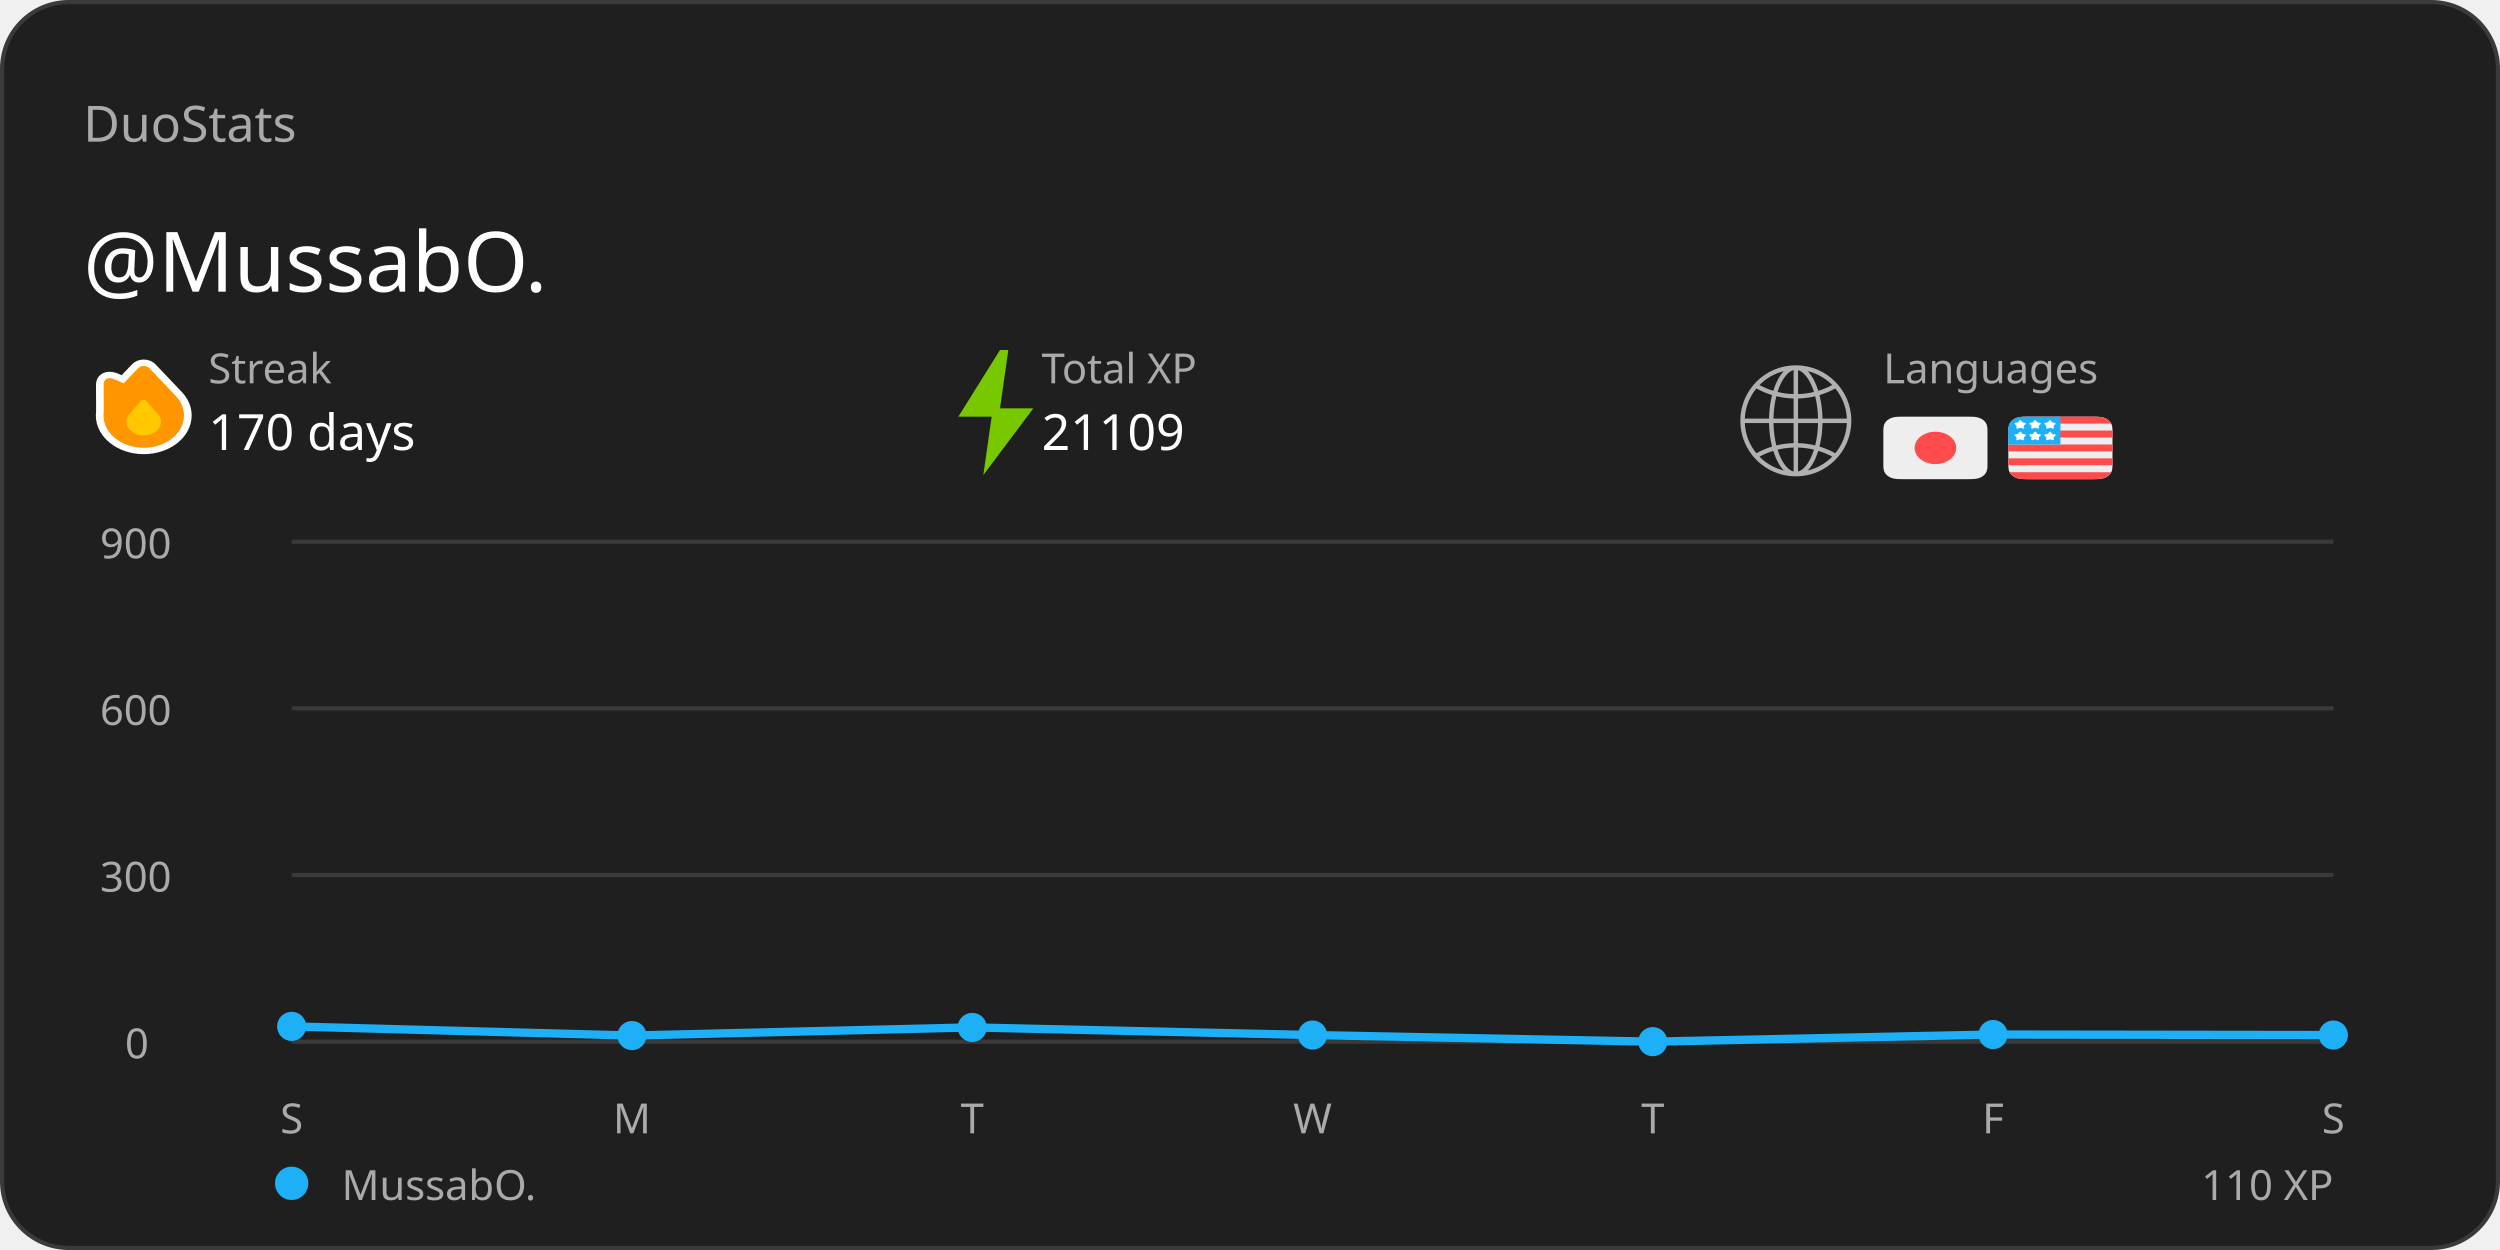
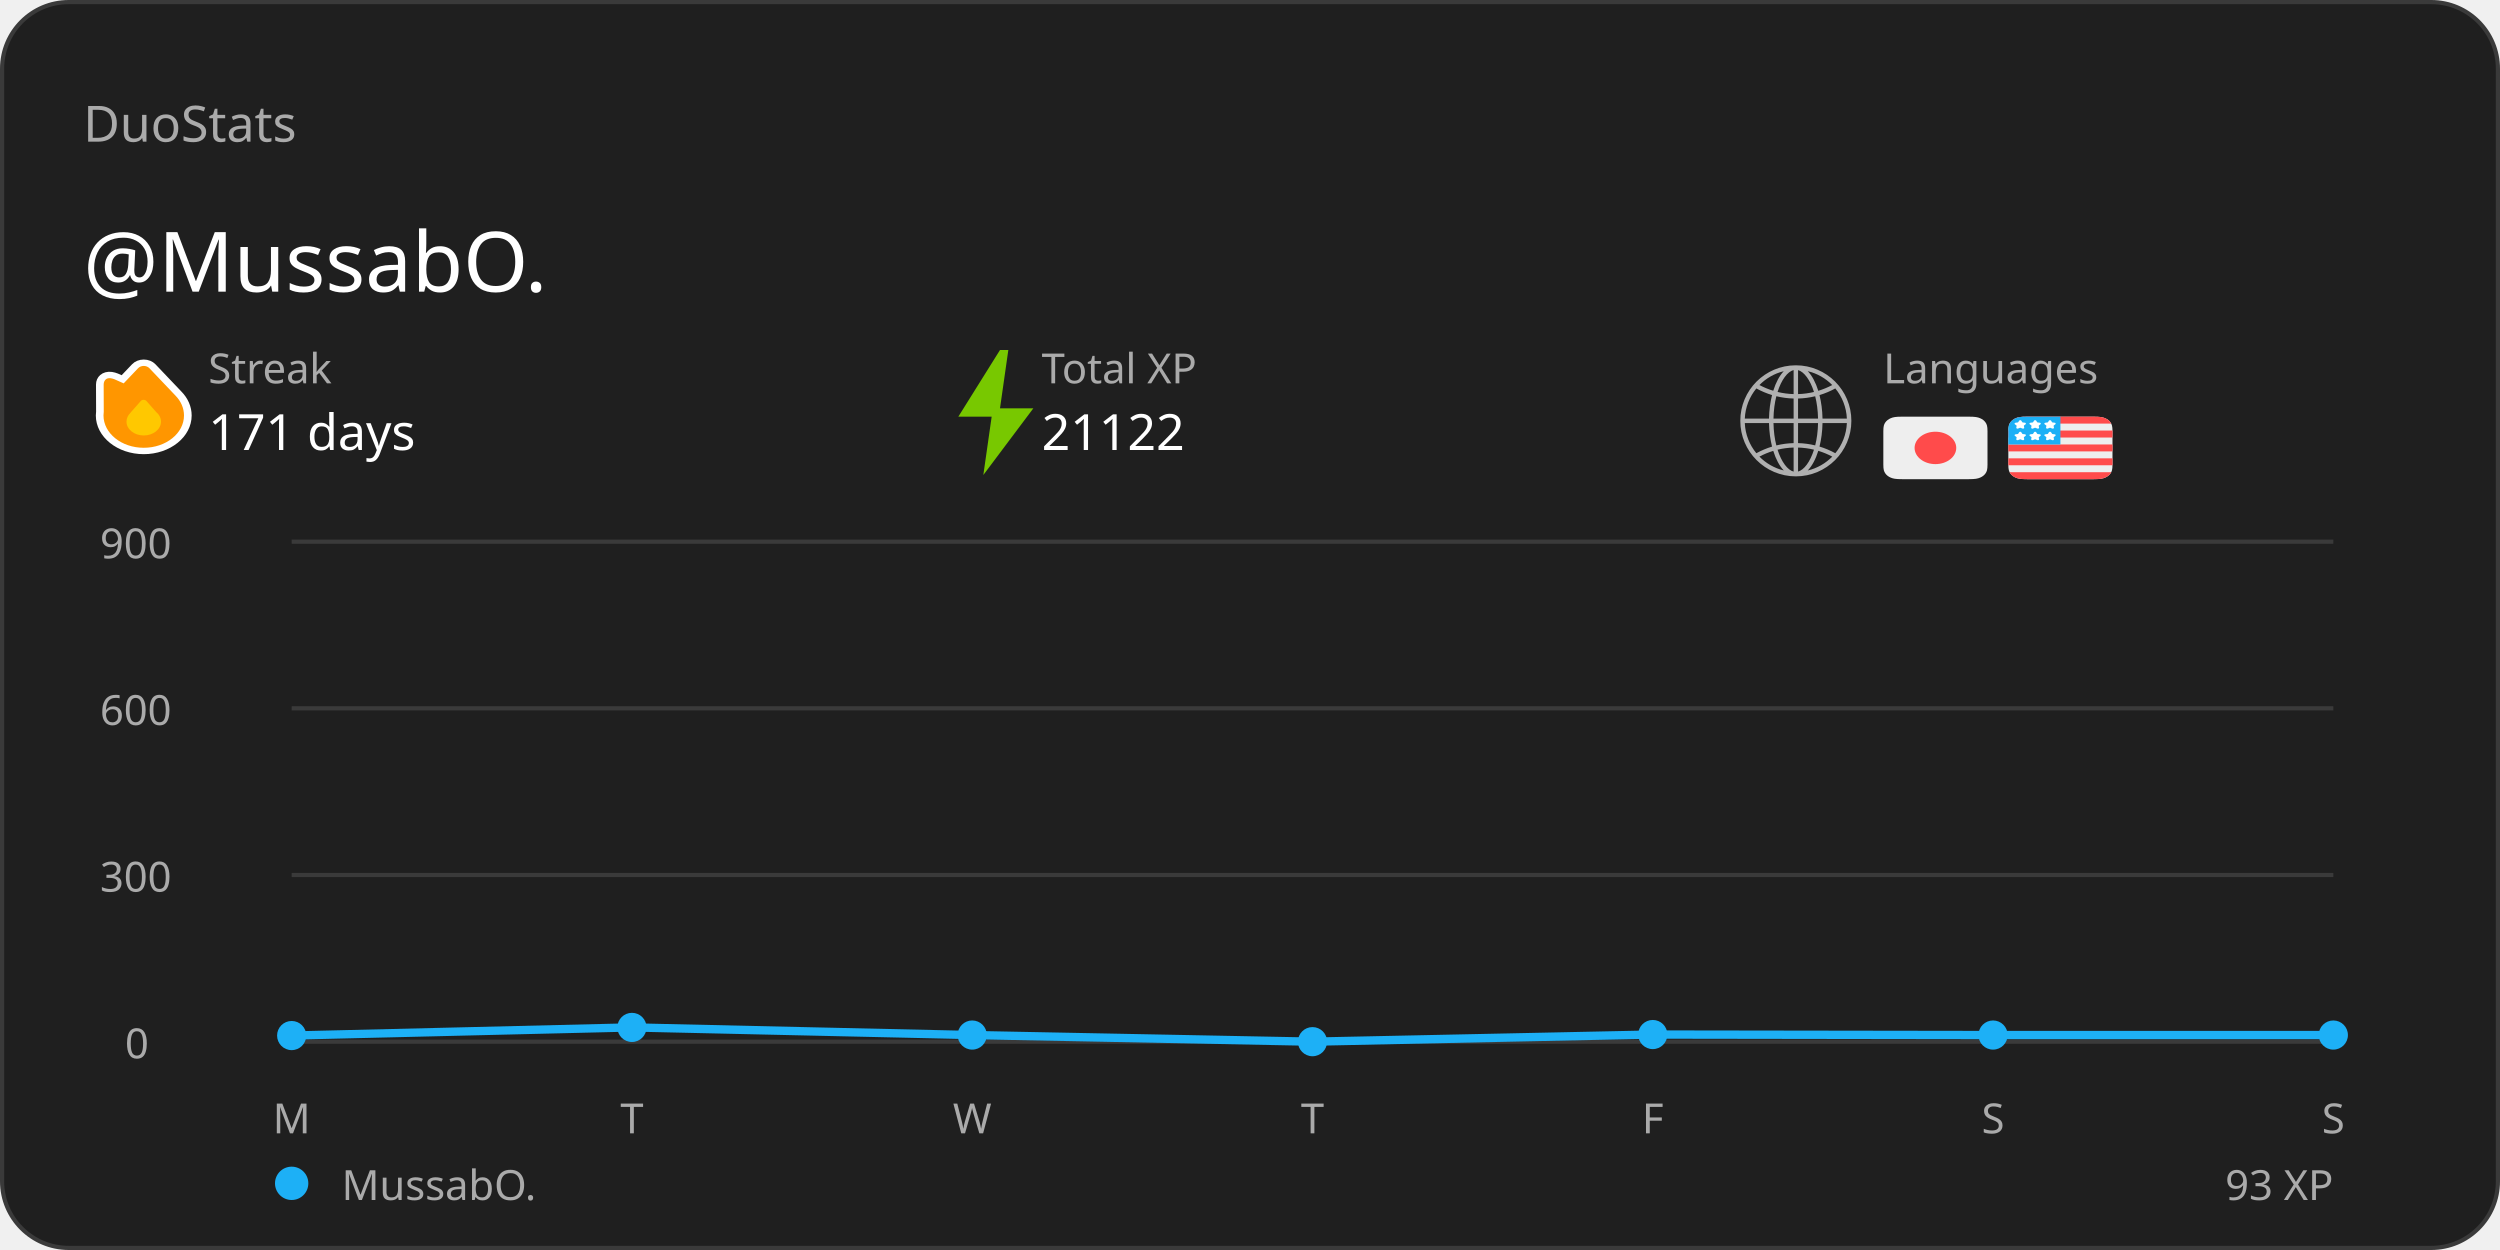
<svg xmlns="http://www.w3.org/2000/svg" width="600" height="300" viewBox="0 0 600 300">
  <rect x="0.5" y="0.5" width="599" height="299" rx="16" fill="#1F1F1F" stroke="#3A3A3A" />
  <text x="20" y="34" fill="#AAAAAA" font-size="12" font-family="DIN Round Pro, system-ui, sans-serif">DuoStats</text>
  <text x="20" y="70" fill="#FFFFFF" font-size="20" font-family="DIN Round Pro, system-ui, sans-serif">@MussabO.</text>
  <g transform="translate(23, 86) scale(0.92, 0.7666667)">
    <g id="Page-1" stroke="none" stroke-width="1" fill="none" fill-rule="evenodd">
      <g id="streak" transform="translate(1, 1)" fill-rule="nonzero">
        <g id="Group" fill="#FF9600" stroke="#FFFFFF" stroke-width="2">
          <path d="M0.068,15.675 L0.044,7.216 C0.039,5.334 1.25,3.942 3.056,4.246 C3.413,4.306 3.998,4.491 4.306,4.656 L5.997,5.561 L9.247,1.464 C9.793,0.776 10.622,0.376 11.5,0.376 C12.378,0.376 13.207,0.776 13.753,1.464 L20.523,10 C22.123,11.939 22.999,14.375 23,16.889 C23,23.034 17.843,28 11.5,28 C5.157,28 0,23.034 0,16.889 C0,16.481 0.023,16.076 0.068,15.675 Z" id="Path" />
        </g>
        <g id="Group" transform="translate(7, 11)" fill="#FFC800">
          <path d="M1.012,5.077 C1.026,5.04 1.046,5.005 1.069,4.973 L3.719,1.364 C3.893,1.127 4.17,0.987 4.464,0.987 C4.758,0.987 5.035,1.127 5.209,1.364 L7.732,4.8 C8.541,5.595 8.998,6.681 9,7.815 C9,10.208 6.985,12.148 4.5,12.148 C2.015,12.148 0,10.208 0,7.815 C0,6.776 0.38,5.823 1.012,5.077 L1.012,5.077 Z" id="Path" />
        </g>
      </g>
    </g>
  </g>
  <text x="50" y="92" fill="#AAAAAA" font-size="10" font-family="DIN Round Pro, system-ui, sans-serif">Streak</text>
-   <text x="50" y="108" fill="#FFFFFF" font-size="12" font-family="DIN Round Pro, system-ui, sans-serif">170 days</text>
+   <text x="50" y="108" fill="#FFFFFF" font-size="12" font-family="DIN Round Pro, system-ui, sans-serif">171 days</text>
  <path d="M240 84 230 100h8l-2 14 12-16h-8l2-14z" fill="#78C800" />
  <text x="250" y="92" fill="#AAAAAA" font-size="10" font-family="DIN Round Pro, system-ui, sans-serif">Total XP</text>
-   <text x="250" y="108" fill="#FFFFFF" font-size="12" font-family="DIN Round Pro, system-ui, sans-serif">21109</text>
+   <text x="250" y="108" fill="#FFFFFF" font-size="12" font-family="DIN Round Pro, system-ui, sans-serif">21122</text>
  <g transform="translate(415, 85) scale(1.0, 1.0)">
    <g id="SVGRepo_bgCarrier" stroke-width="0" />
    <g id="SVGRepo_tracerCarrier" stroke-linecap="round" stroke-linejoin="round" />
    <g id="SVGRepo_iconCarrier">
      <g id="icomoon-ignore"> </g>
      <path d="M16 2.672c-0.004 0-0.007 0-0.011 0-0.002 0-0.003 0-0.005 0-0.005 0-0.010 0.001-0.016 0.001-7.347 0.017-13.296 5.977-13.296 13.327 0 7.348 5.949 13.309 13.296 13.327 0.005 0 0.010 0.001 0.016 0.001 0.002 0 0.004 0 0.005 0 0.004 0 0.008 0 0.011 0 7.36 0 13.328-5.968 13.328-13.328s-5.968-13.328-13.328-13.328zM16.533 10.648c1.413-0.039 2.788-0.225 4.112-0.548 0.399 1.571 0.647 3.382 0.686 5.367h-4.798v-4.819zM16.533 9.582v-5.759c1.437 0.398 2.893 2.314 3.821 5.252-1.231 0.297-2.509 0.47-3.821 0.507zM15.467 3.81v5.772c-1.323-0.037-2.611-0.213-3.852-0.515 0.936-2.956 2.405-4.879 3.852-5.256zM15.467 10.647v4.82h-4.831c0.039-1.988 0.287-3.801 0.687-5.373 1.334 0.326 2.72 0.515 4.144 0.553zM9.563 15.467h-5.811c0.118-2.741 1.139-5.252 2.773-7.241 1.187 0.654 2.446 1.189 3.766 1.589-0.431 1.7-0.689 3.617-0.728 5.652zM9.563 16.533c0.039 2.034 0.297 3.951 0.728 5.651-1.319 0.401-2.579 0.936-3.766 1.59-1.635-1.989-2.656-4.5-2.773-7.241h5.811zM10.636 16.533h4.831v4.814c-1.424 0.038-2.81 0.228-4.145 0.555-0.399-1.571-0.647-3.383-0.686-5.369zM15.467 22.412v5.778c-1.448-0.378-2.919-2.303-3.854-5.263 1.241-0.302 2.53-0.478 3.854-0.515zM16.533 28.178v-5.765c1.313 0.038 2.591 0.211 3.822 0.508-0.928 2.941-2.384 4.86-3.822 5.257zM16.533 21.347v-4.814h4.798c-0.039 1.983-0.286 3.791-0.684 5.361-1.325-0.323-2.7-0.51-4.113-0.548zM22.404 16.533h5.845c-0.118 2.741-1.138 5.251-2.773 7.24-1.197-0.658-2.467-1.197-3.797-1.599 0.43-1.698 0.687-3.611 0.726-5.64zM22.404 15.467c-0.039-2.033-0.297-3.946-0.727-5.646 1.33-0.402 2.599-0.94 3.795-1.598 1.636 1.989 2.658 4.501 2.776 7.244h-5.845zM24.738 7.409c-1.061 0.564-2.18 1.031-3.35 1.385-0.623-2.005-1.498-3.642-2.533-4.717 2.27 0.545 4.297 1.719 5.883 3.332zM13.103 4.087c-1.029 1.073-1.9 2.702-2.521 4.697-1.158-0.353-2.268-0.815-3.319-1.375 1.575-1.602 3.587-2.774 5.84-3.322zM7.259 24.587c1.052-0.561 2.163-1.024 3.322-1.377 0.621 1.997 1.492 3.629 2.522 4.702-2.255-0.549-4.268-1.721-5.844-3.326zM18.855 27.922c1.036-1.075 1.911-2.712 2.535-4.721 1.17 0.355 2.29 0.82 3.351 1.387-1.586 1.614-3.614 2.791-5.886 3.334z" fill="#b0b0b0"> </path>
    </g>
  </g>
  <text x="452" y="92" fill="#AAAAAA" font-size="10" font-family="DIN Round Pro, system-ui, sans-serif">Languages</text>
  <g transform="translate(452, 100) scale(0.3571429, 0.2777778)">
    <g clip-path="url(#clip0_129_1008)">
      <path fill-rule="evenodd" clip-rule="evenodd" d="M12.563 0H57.437C61.805 0 63.389 0.455 64.987 1.309C66.584 2.163 67.837 3.416 68.691 5.013C69.545 6.61 70 8.195 70 12.563V41.437C70 45.805 69.545 47.389 68.691 48.986C67.837 50.584 66.584 51.837 64.987 52.691C63.389 53.545 61.805 54 57.437 54H12.563C8.195 54 6.61 53.545 5.013 52.691C3.416 51.837 2.163 50.584 1.309 48.986C0.455 47.389 0 45.805 0 41.437V12.563C0 8.195 0.455 6.61 1.309 5.013C2.163 3.416 3.416 2.163 5.013 1.309C6.61 0.455 8.195 0 12.563 0Z" fill="#EEEEEE" />
      <path d="M35 41C42.732 41 49 34.732 49 27C49 19.268 42.732 13 35 13C27.268 13 21 19.268 21 27C21 34.732 27.268 41 35 41Z" fill="#FF4B4B" />
    </g>
    <defs>
      <clipPath id="clip0_129_1008">
        <rect width="70" height="54" fill="white" />
      </clipPath>
    </defs>
  </g>
  <g transform="translate(482, 100) scale(0.3571429, 0.2777778)">
    <g clip-path="url(#clip0_129_593)">
      <path fill-rule="evenodd" clip-rule="evenodd" d="M12.563 0H57.437C61.805 0 63.389 0.455 64.987 1.309C66.584 2.163 67.837 3.416 68.691 5.013C69.545 6.61 70 8.195 70 12.563V41.437C70 45.805 69.545 47.389 68.691 48.986C67.837 50.584 66.584 51.837 64.987 52.691C63.389 53.545 61.805 54 57.437 54H12.563C8.195 54 6.61 53.545 5.013 52.691C3.416 51.837 2.163 50.584 1.309 48.986C0.455 47.389 0 45.805 0 41.437V12.563C0 8.195 0.455 6.61 1.309 5.013C2.163 3.416 3.416 2.163 5.013 1.309C6.61 0.455 8.195 0 12.563 0Z" fill="#EEEEEE" />
      <path fill-rule="evenodd" clip-rule="evenodd" d="M12.563 0H57.437C61.805 0 63.389 0.455 64.987 1.309C66.584 2.163 67.837 3.416 68.691 5.013C68.863 5.335 69.019 5.656 69.158 6H0.842C0.981 5.656 1.137 5.335 1.309 5.013C2.163 3.416 3.416 2.163 5.013 1.309C6.61 0.455 8.195 0 12.563 0Z" fill="#FF4B4B" />
      <path fill-rule="evenodd" clip-rule="evenodd" d="M69.997 12C69.999 12.182 70 12.37 70 12.563V18H0V12.563C0 12.37 0.001 12.182 0.003 12H69.997Z" fill="#FF4B4B" />
      <path fill-rule="evenodd" clip-rule="evenodd" d="M70 24V30H0V24H70Z" fill="#FF4B4B" />
      <path fill-rule="evenodd" clip-rule="evenodd" d="M70 41.437C70 41.63 69.999 41.818 69.997 42H0.003C0.001 41.818 0 41.63 0 41.437V36H70V41.437Z" fill="#FF4B4B" />
      <path fill-rule="evenodd" clip-rule="evenodd" d="M69.158 48C69.019 48.344 68.863 48.665 68.691 48.986C67.837 50.584 66.584 51.837 64.987 52.691C63.389 53.545 61.805 54 57.437 54H12.563C8.195 54 6.61 53.545 5.013 52.691C3.416 51.837 2.163 50.584 1.309 48.986C1.137 48.665 0.981 48.344 0.842 48H69.158Z" fill="#FF4B4B" />
      <path fill-rule="evenodd" clip-rule="evenodd" d="M12.563 0H35V24H0V12.563C0 8.195 0.455 6.61 1.309 5.013C2.163 3.416 3.416 2.163 5.013 1.309C6.61 0.455 8.195 0 12.563 0Z" fill="#1CB0F6" />
      <path d="M27.806 9.602L26.531 10.273C26.13 10.483 25.635 10.329 25.424 9.929C25.341 9.769 25.312 9.586 25.342 9.409L25.586 7.988C25.609 7.853 25.564 7.715 25.466 7.62L24.434 6.614C24.11 6.298 24.103 5.779 24.419 5.455C24.545 5.326 24.71 5.242 24.888 5.216L26.314 5.009C26.45 4.989 26.567 4.904 26.628 4.781L27.266 3.489C27.466 3.083 27.957 2.916 28.363 3.117C28.525 3.196 28.655 3.327 28.735 3.489L29.373 4.781C29.434 4.904 29.551 4.989 29.687 5.009L31.113 5.216C31.561 5.281 31.871 5.697 31.806 6.145C31.78 6.323 31.696 6.488 31.567 6.614L30.535 7.62C30.437 7.715 30.392 7.853 30.415 7.988L30.659 9.409C30.735 9.855 30.436 10.278 29.99 10.355C29.812 10.385 29.629 10.356 29.47 10.273L28.194 9.602C28.073 9.538 27.928 9.538 27.806 9.602Z" fill="white" />
      <path d="M27.806 19.602L26.531 20.273C26.13 20.483 25.635 20.329 25.424 19.929C25.341 19.769 25.312 19.587 25.342 19.409L25.586 17.988C25.609 17.853 25.564 17.715 25.466 17.62L24.434 16.614C24.11 16.298 24.103 15.779 24.419 15.455C24.545 15.326 24.71 15.242 24.888 15.216L26.314 15.009C26.45 14.989 26.567 14.904 26.628 14.781L27.266 13.489C27.466 13.083 27.957 12.916 28.363 13.117C28.525 13.196 28.655 13.327 28.735 13.489L29.373 14.781C29.434 14.904 29.551 14.989 29.687 15.009L31.113 15.216C31.561 15.281 31.871 15.697 31.806 16.145C31.78 16.323 31.696 16.488 31.567 16.614L30.535 17.62C30.437 17.715 30.392 17.853 30.415 17.988L30.659 19.409C30.735 19.855 30.436 20.278 29.99 20.355C29.812 20.385 29.629 20.356 29.47 20.273L28.194 19.602C28.073 19.538 27.928 19.538 27.806 19.602Z" fill="white" />
      <path d="M17.806 9.602L16.531 10.273C16.13 10.483 15.635 10.329 15.425 9.929C15.341 9.769 15.312 9.586 15.342 9.409L15.586 7.988C15.609 7.853 15.564 7.715 15.466 7.62L14.434 6.614C14.11 6.298 14.103 5.779 14.419 5.455C14.545 5.326 14.71 5.242 14.888 5.216L16.314 5.009C16.45 4.989 16.567 4.904 16.628 4.781L17.266 3.489C17.466 3.083 17.957 2.916 18.363 3.117C18.525 3.196 18.655 3.327 18.735 3.489L19.373 4.781C19.434 4.904 19.551 4.989 19.687 5.009L21.113 5.216C21.561 5.281 21.871 5.697 21.806 6.145C21.78 6.323 21.696 6.488 21.567 6.614L20.535 7.62C20.437 7.715 20.392 7.853 20.415 7.988L20.659 9.409C20.735 9.855 20.436 10.278 19.99 10.355C19.812 10.385 19.629 10.356 19.47 10.273L18.194 9.602C18.073 9.538 17.928 9.538 17.806 9.602Z" fill="white" />
      <path d="M17.806 19.602L16.531 20.273C16.13 20.483 15.635 20.329 15.425 19.929C15.341 19.769 15.312 19.587 15.342 19.409L15.586 17.988C15.609 17.853 15.564 17.715 15.466 17.62L14.434 16.614C14.11 16.298 14.103 15.779 14.419 15.455C14.545 15.326 14.71 15.242 14.888 15.216L16.314 15.009C16.45 14.989 16.567 14.904 16.628 14.781L17.266 13.489C17.466 13.083 17.957 12.916 18.363 13.117C18.525 13.196 18.655 13.327 18.735 13.489L19.373 14.781C19.434 14.904 19.551 14.989 19.687 15.009L21.113 15.216C21.561 15.281 21.871 15.697 21.806 16.145C21.78 16.323 21.696 16.488 21.567 16.614L20.535 17.62C20.437 17.715 20.392 17.853 20.415 17.988L20.659 19.409C20.735 19.855 20.436 20.278 19.99 20.355C19.812 20.385 19.629 20.356 19.47 20.273L18.194 19.602C18.073 19.538 17.928 19.538 17.806 19.602Z" fill="white" />
      <path d="M7.807 9.602L6.531 10.273C6.13 10.483 5.635 10.329 5.424 9.929C5.341 9.769 5.312 9.586 5.342 9.409L5.586 7.988C5.609 7.853 5.564 7.715 5.466 7.62L4.434 6.614C4.11 6.298 4.103 5.779 4.419 5.455C4.545 5.326 4.71 5.242 4.888 5.216L6.314 5.009C6.45 4.989 6.567 4.904 6.628 4.781L7.266 3.489C7.466 3.083 7.957 2.916 8.363 3.117C8.525 3.196 8.655 3.327 8.735 3.489L9.373 4.781C9.434 4.904 9.551 4.989 9.687 5.009L11.113 5.216C11.561 5.281 11.871 5.697 11.806 6.145C11.78 6.323 11.696 6.488 11.567 6.614L10.535 7.62C10.437 7.715 10.392 7.853 10.415 7.988L10.659 9.409C10.735 9.855 10.436 10.278 9.99 10.355C9.812 10.385 9.629 10.356 9.47 10.273L8.194 9.602C8.073 9.538 7.928 9.538 7.807 9.602Z" fill="white" />
      <path d="M7.807 19.602L6.531 20.273C6.13 20.483 5.635 20.329 5.424 19.929C5.341 19.769 5.312 19.587 5.342 19.409L5.586 17.988C5.609 17.853 5.564 17.715 5.466 17.62L4.434 16.614C4.11 16.298 4.103 15.779 4.419 15.455C4.545 15.326 4.71 15.242 4.888 15.216L6.314 15.009C6.45 14.989 6.567 14.904 6.628 14.781L7.266 13.489C7.466 13.083 7.957 12.916 8.363 13.117C8.525 13.196 8.655 13.327 8.735 13.489L9.373 14.781C9.434 14.904 9.551 14.989 9.687 15.009L11.113 15.216C11.561 15.281 11.871 15.697 11.806 16.145C11.78 16.323 11.696 16.488 11.567 16.614L10.535 17.62C10.437 17.715 10.392 17.853 10.415 17.988L10.659 19.409C10.735 19.855 10.436 20.278 9.99 20.355C9.812 20.385 9.629 20.356 9.47 20.273L8.194 19.602C8.073 19.538 7.928 19.538 7.807 19.602Z" fill="white" />
    </g>
    <defs>
      <clipPath id="clip0_129_593">
        <rect width="70" height="54" fill="white" />
      </clipPath>
    </defs>
  </g>
  <g stroke="#3A3A3A" stroke-width="1">
    <line x1="70" y1="250" x2="560" y2="250" />
    <line x1="70" y1="210" x2="560" y2="210" />
    <line x1="70" y1="170" x2="560" y2="170" />
    <line x1="70" y1="130" x2="560" y2="130" />
  </g>
  <g fill="#AAAAAA" font-size="10" font-family="DIN Round Pro, system-ui, sans-serif">
    <text x="30" y="254">0</text>
    <text x="24" y="214">300</text>
    <text x="24" y="174">600</text>
    <text x="24" y="134">900</text>
  </g>
-   <polyline points="70.0,246.333 151.667,248.533 233.333,246.578 315.0,248.411 396.667,250.0 478.333,248.289 560.0,248.411" fill="none" stroke="#1DB0F6" stroke-width="2" stroke-linecap="round" stroke-linejoin="round" />
-   <circle cx="70.0" cy="246.333" r="3.5" fill="#1DB0F6" />
-   <circle cx="151.667" cy="248.533" r="3.5" fill="#1DB0F6" />
-   <circle cx="233.333" cy="246.578" r="3.5" fill="#1DB0F6" />
-   <circle cx="315.0" cy="248.411" r="3.5" fill="#1DB0F6" />
-   <circle cx="396.667" cy="250.0" r="3.5" fill="#1DB0F6" />
-   <circle cx="478.333" cy="248.289" r="3.5" fill="#1DB0F6" />
+   <polyline points="70.0,248.533 151.667,246.578 233.333,248.411 315.0,250.0 396.667,248.289 478.333,248.411 560.0,248.411" fill="none" stroke="#1DB0F6" stroke-width="2" stroke-linecap="round" stroke-linejoin="round" />
+   <circle cx="70.0" cy="248.533" r="3.5" fill="#1DB0F6" />
+   <circle cx="151.667" cy="246.578" r="3.5" fill="#1DB0F6" />
+   <circle cx="233.333" cy="248.411" r="3.5" fill="#1DB0F6" />
+   <circle cx="315.0" cy="250.0" r="3.5" fill="#1DB0F6" />
+   <circle cx="396.667" cy="248.289" r="3.5" fill="#1DB0F6" />
+   <circle cx="478.333" cy="248.411" r="3.5" fill="#1DB0F6" />
  <circle cx="560.0" cy="248.411" r="3.5" fill="#1DB0F6" />
-   <text x="70.0" y="272" fill="#AAAAAA" font-size="10" text-anchor="middle" font-family="DIN Round Pro, system-ui, sans-serif">S</text>
-   <text x="151.667" y="272" fill="#AAAAAA" font-size="10" text-anchor="middle" font-family="DIN Round Pro, system-ui, sans-serif">M</text>
-   <text x="233.333" y="272" fill="#AAAAAA" font-size="10" text-anchor="middle" font-family="DIN Round Pro, system-ui, sans-serif">T</text>
-   <text x="315.0" y="272" fill="#AAAAAA" font-size="10" text-anchor="middle" font-family="DIN Round Pro, system-ui, sans-serif">W</text>
-   <text x="396.667" y="272" fill="#AAAAAA" font-size="10" text-anchor="middle" font-family="DIN Round Pro, system-ui, sans-serif">T</text>
-   <text x="478.333" y="272" fill="#AAAAAA" font-size="10" text-anchor="middle" font-family="DIN Round Pro, system-ui, sans-serif">F</text>
+   <text x="70.0" y="272" fill="#AAAAAA" font-size="10" text-anchor="middle" font-family="DIN Round Pro, system-ui, sans-serif">M</text>
+   <text x="151.667" y="272" fill="#AAAAAA" font-size="10" text-anchor="middle" font-family="DIN Round Pro, system-ui, sans-serif">T</text>
+   <text x="233.333" y="272" fill="#AAAAAA" font-size="10" text-anchor="middle" font-family="DIN Round Pro, system-ui, sans-serif">W</text>
+   <text x="315.0" y="272" fill="#AAAAAA" font-size="10" text-anchor="middle" font-family="DIN Round Pro, system-ui, sans-serif">T</text>
+   <text x="396.667" y="272" fill="#AAAAAA" font-size="10" text-anchor="middle" font-family="DIN Round Pro, system-ui, sans-serif">F</text>
+   <text x="478.333" y="272" fill="#AAAAAA" font-size="10" text-anchor="middle" font-family="DIN Round Pro, system-ui, sans-serif">S</text>
  <text x="560.0" y="272" fill="#AAAAAA" font-size="10" text-anchor="middle" font-family="DIN Round Pro, system-ui, sans-serif">S</text>
  <circle cx="70" cy="284" r="4" fill="#1DB0F6" />
  <text x="82" y="288" fill="#AAAAAA" font-size="10" font-family="DIN Round Pro, system-ui, sans-serif">MussabO.</text>
-   <text x="560" y="288" fill="#AAAAAA" font-size="10" text-anchor="end" font-family="DIN Round Pro, system-ui, sans-serif">110 XP</text>
+   <text x="560" y="288" fill="#AAAAAA" font-size="10" text-anchor="end" font-family="DIN Round Pro, system-ui, sans-serif">93 XP</text>
</svg>
